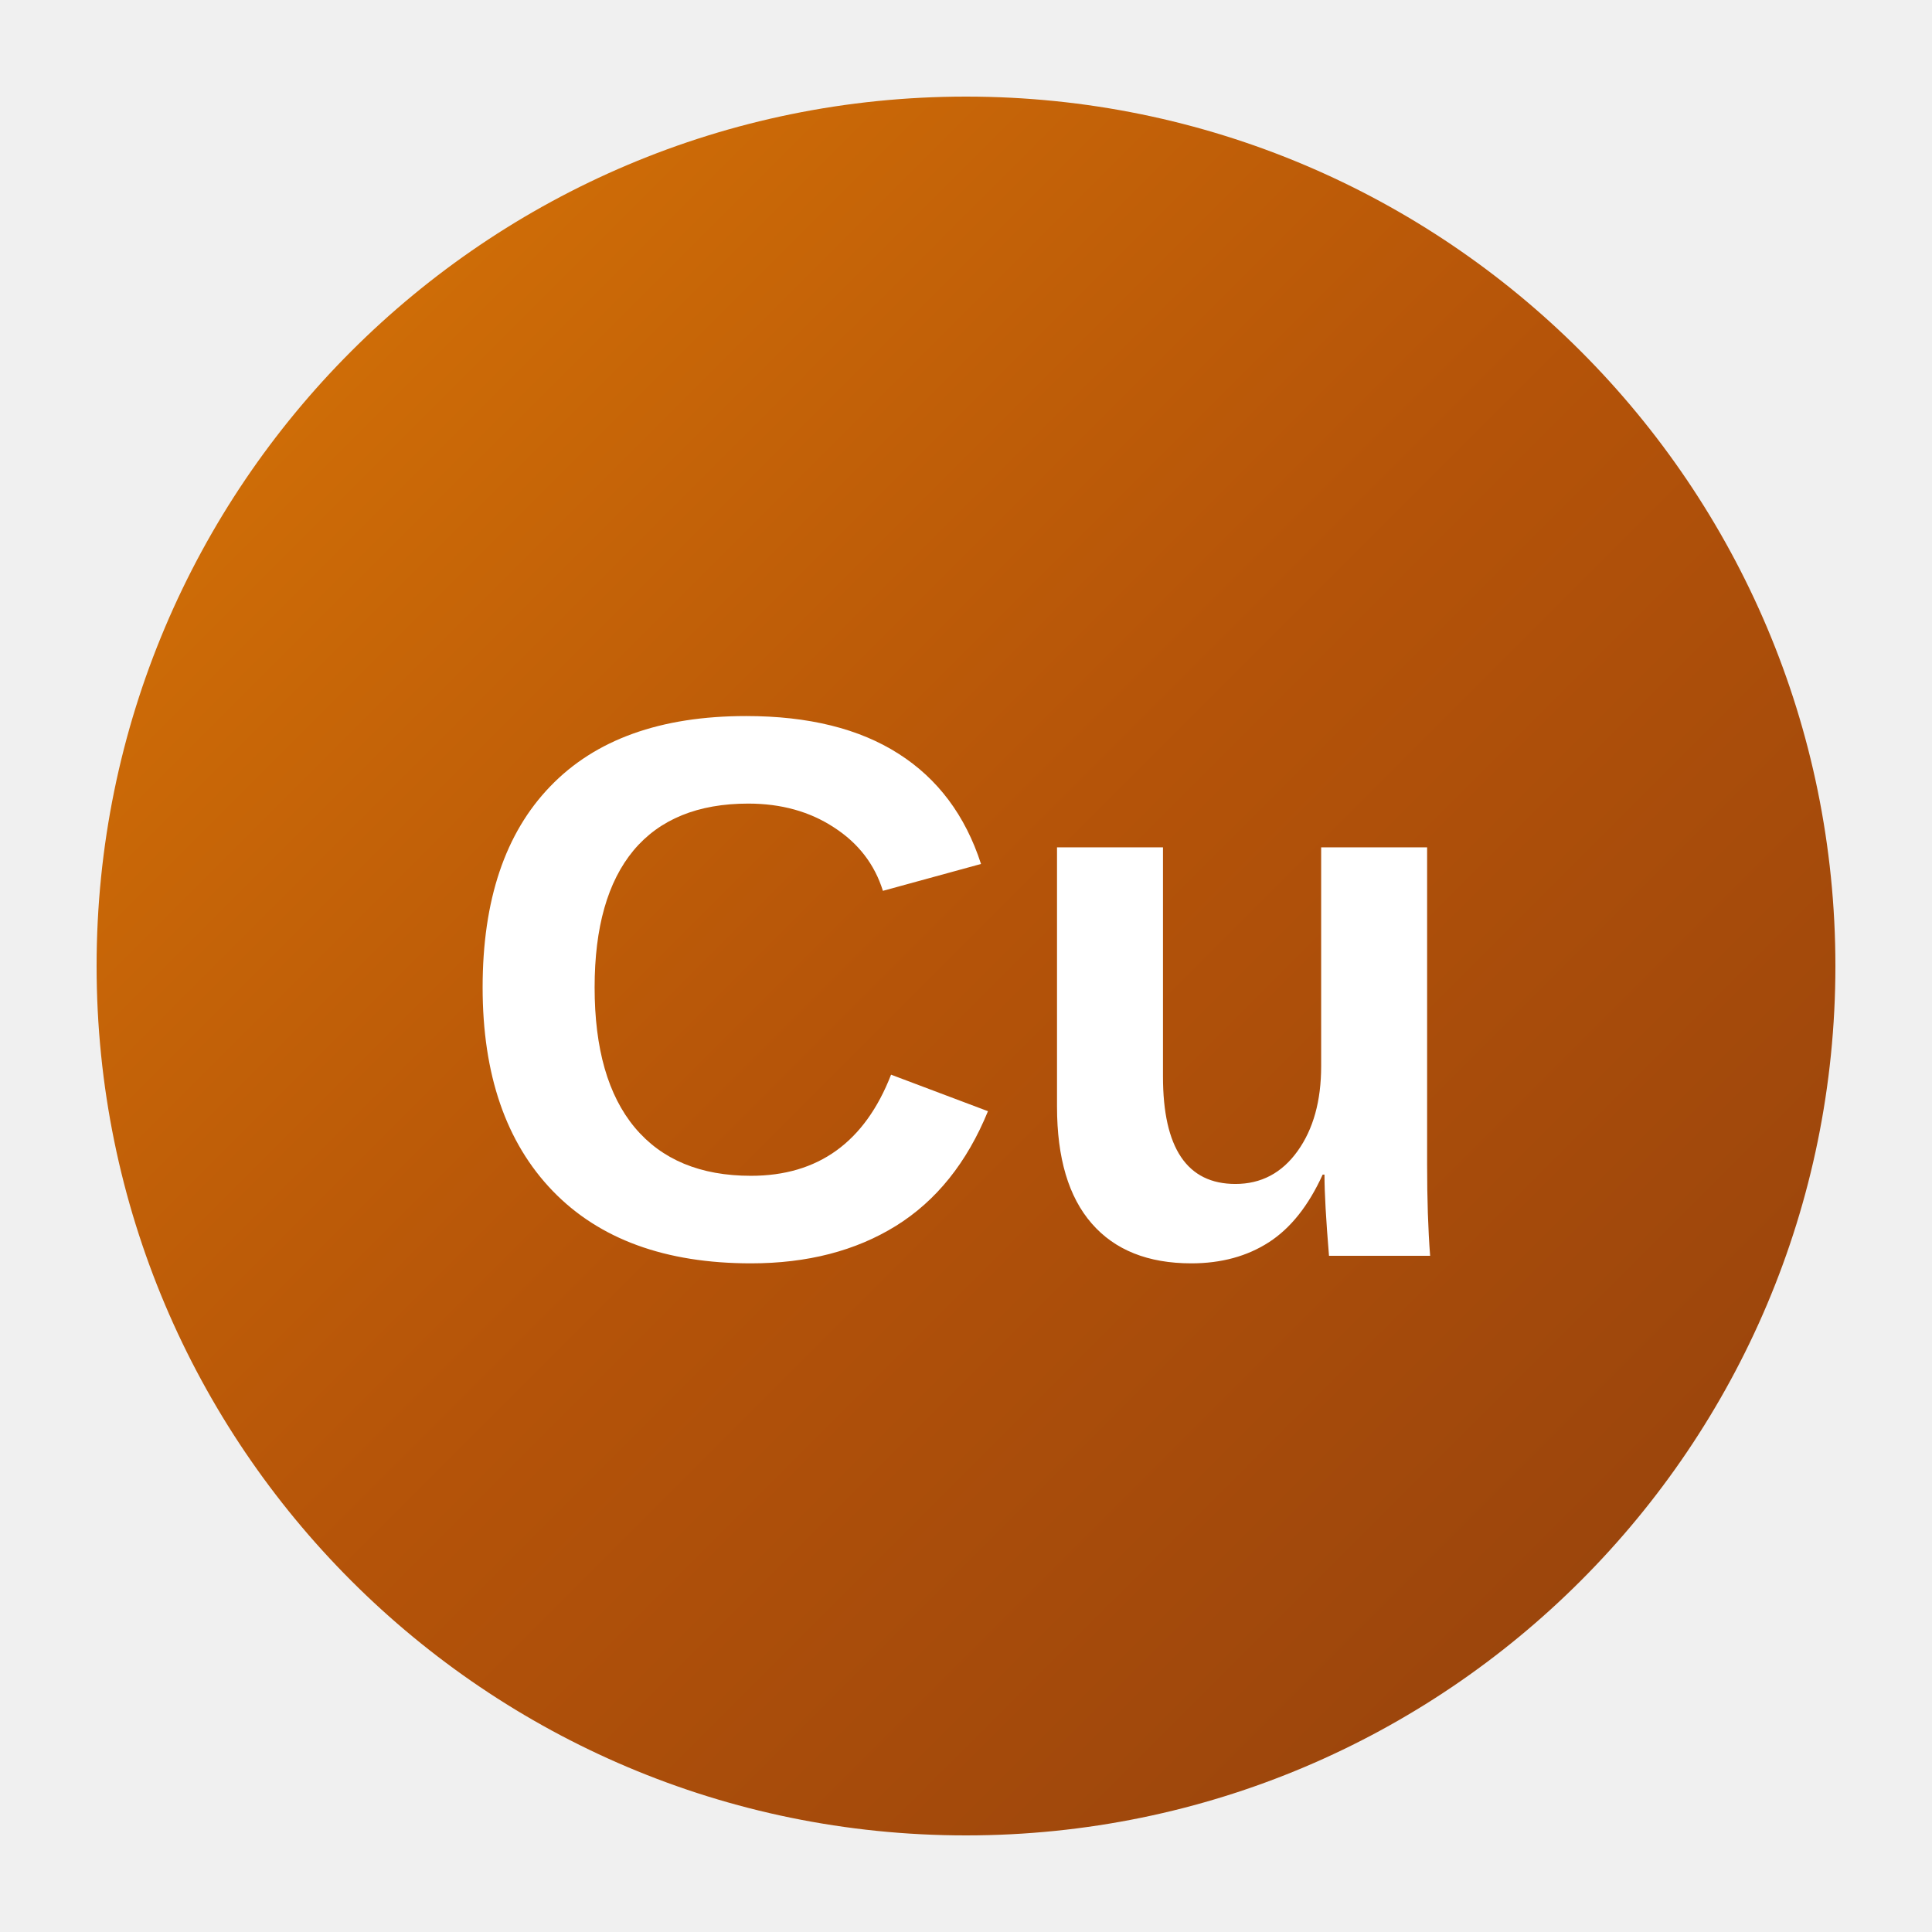
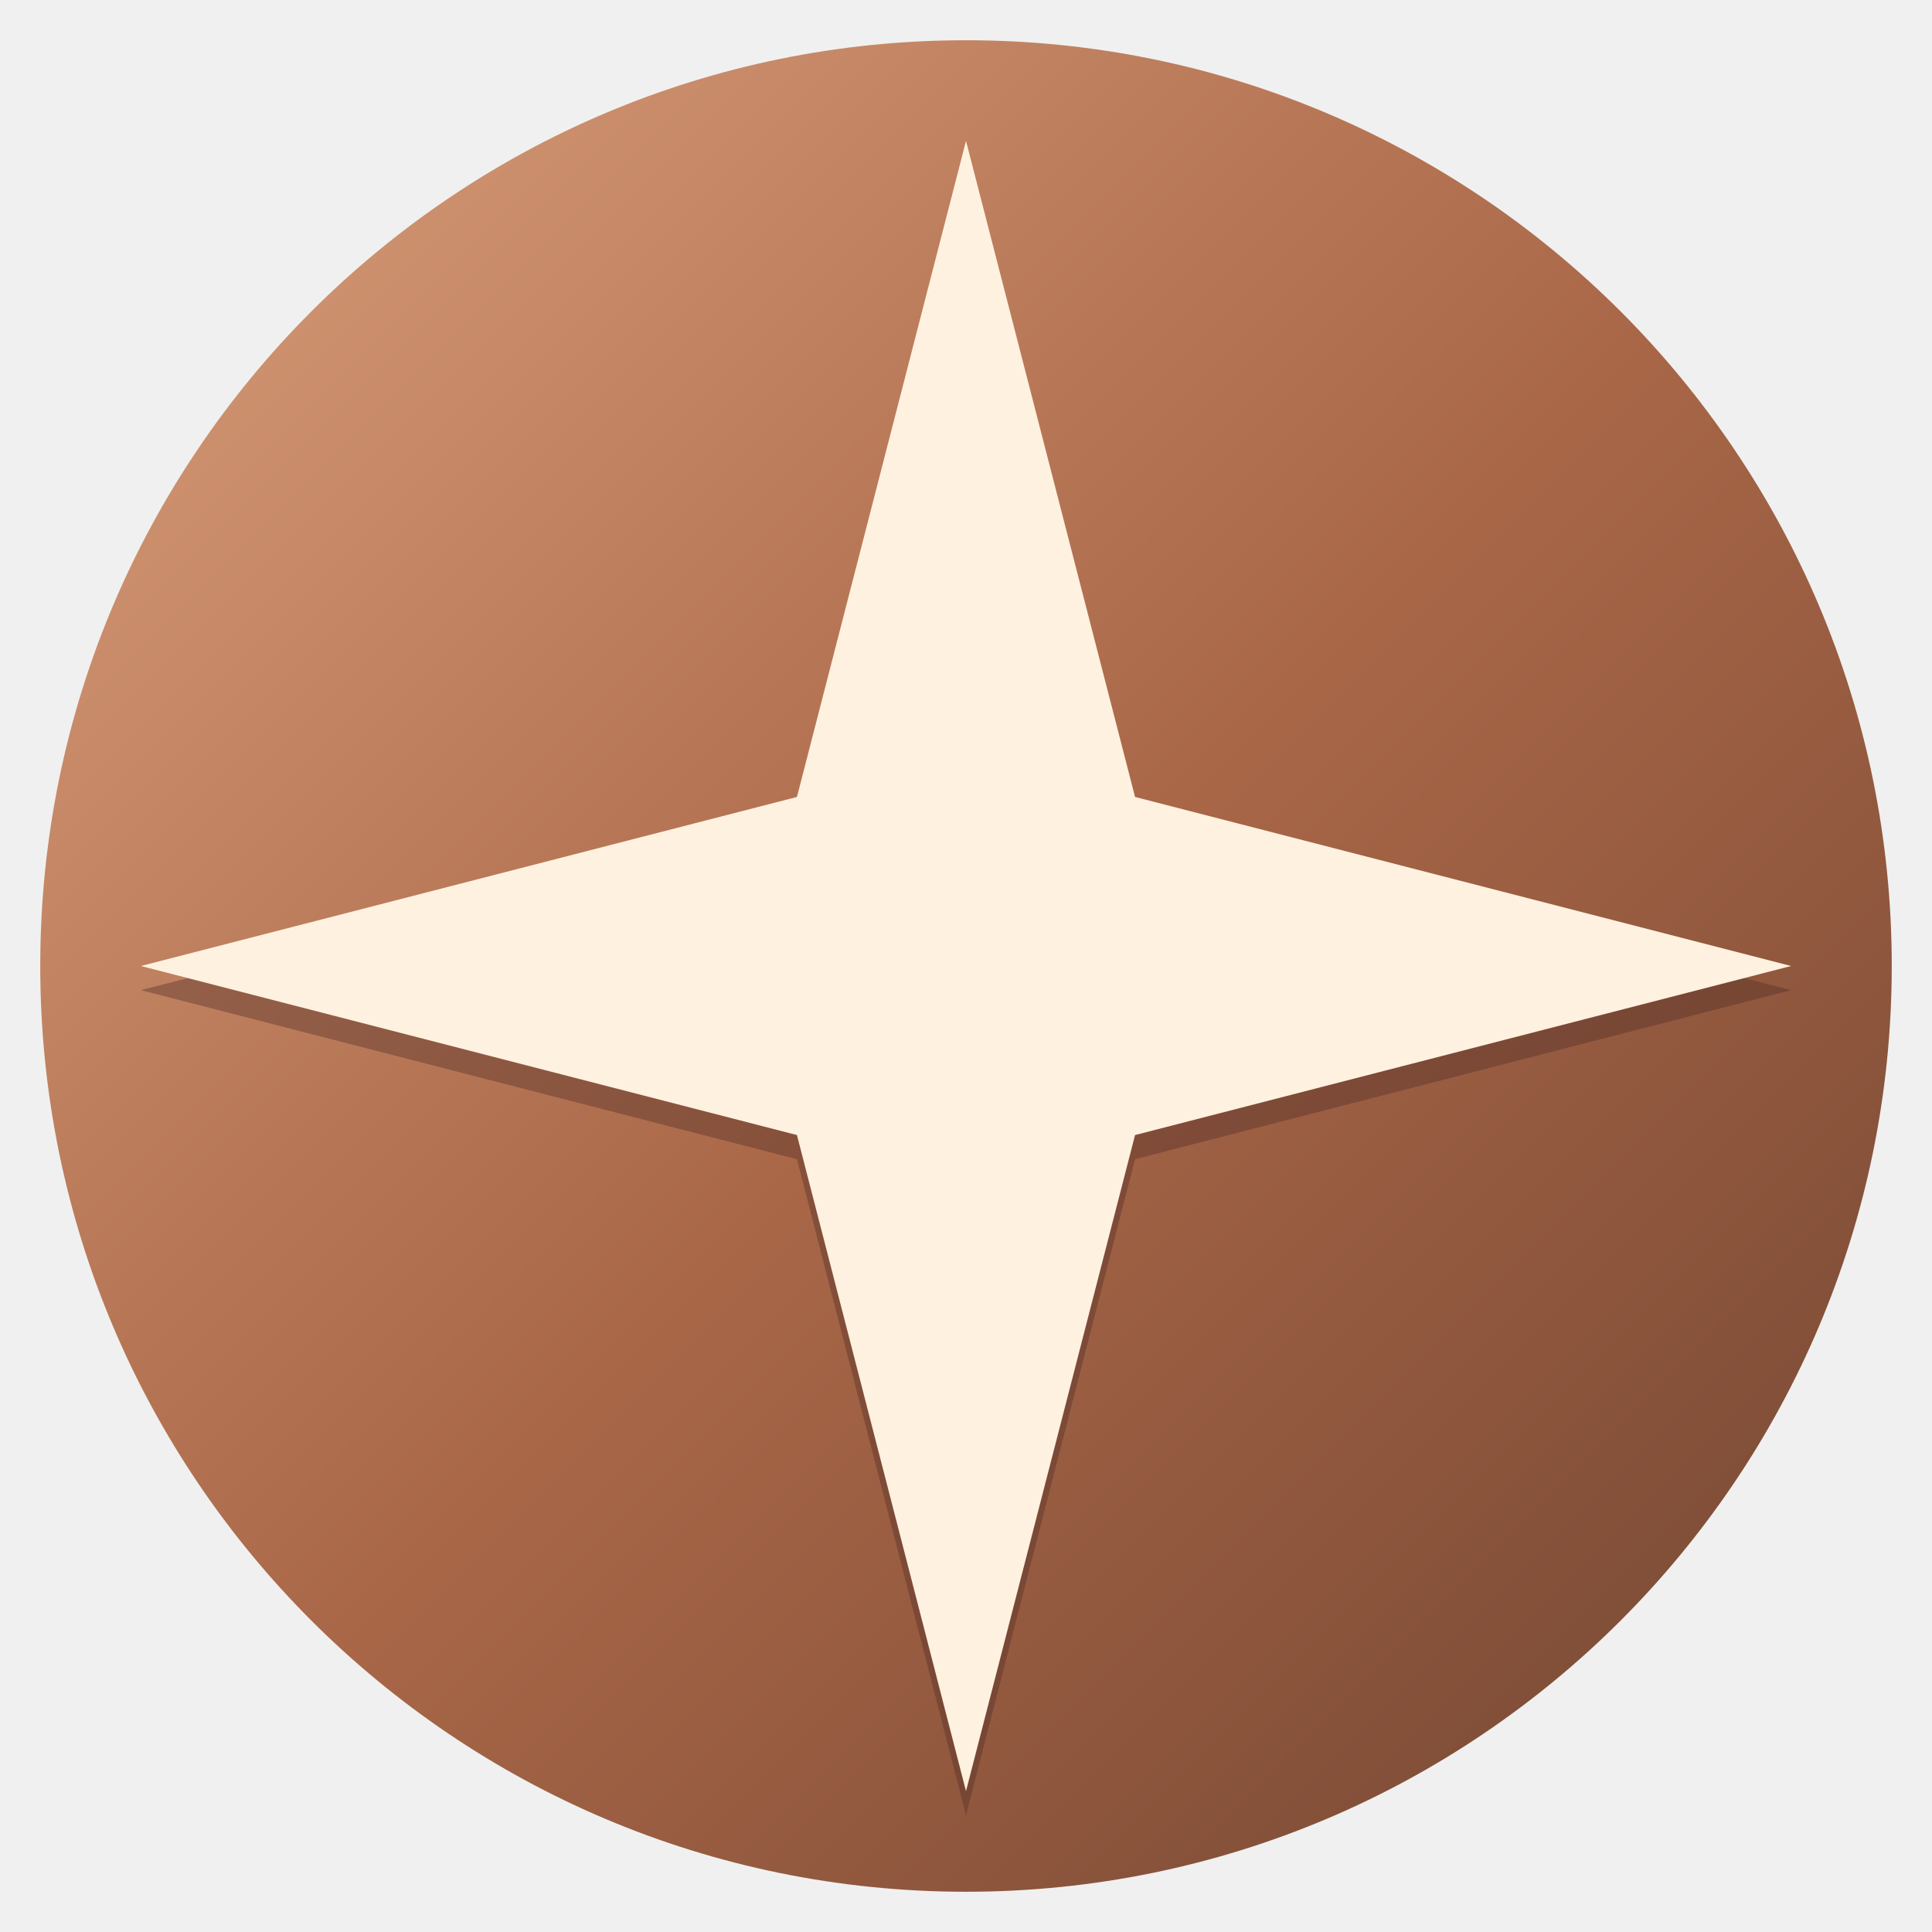
- <svg xmlns="http://www.w3.org/2000/svg" viewBox="0 0 100 100">
+ <svg xmlns="http://www.w3.org/2000/svg" width="48" height="48" viewBox="0 0 48 48">
  <defs>
-     <linearGradient id="copper" x1="0%" y1="0%" x2="100%" y2="100%">
-       <stop offset="0%" style="stop-color:#D97706" />
-       <stop offset="50%" style="stop-color:#B45309" />
-       <stop offset="100%" style="stop-color:#92400E" />
+     <linearGradient id="copper" x1="0" y1="0" x2="1" y2="1">
+       <stop offset="0" stop-color="#dca17d" />
+       <stop offset=".52" stop-color="#a86647" />
+       <stop offset="1" stop-color="#704431" />
    </linearGradient>
  </defs>
-   <circle cx="50" cy="50" r="45" fill="url(#copper)" />
-   <text x="50" y="65" font-family="Arial, sans-serif" font-size="40" font-weight="bold" fill="white" text-anchor="middle">Cu</text>
+   <circle cx="24" cy="24" r="23" fill="url(#copper)" />
+   <path d="M24 3.5 28.2 19.8 44.5 24 28.2 28.2 24 44.5 19.8 28.2 3.5 24 19.8 19.8Z" transform="translate(0 .6)" fill="#4c2b25" opacity=".38" />
+   <path d="M24 3.5 28.2 19.8 44.5 24 28.2 28.2 24 44.5 19.8 28.2 3.5 24 19.8 19.8Z" fill="#fff1df" />
</svg>
